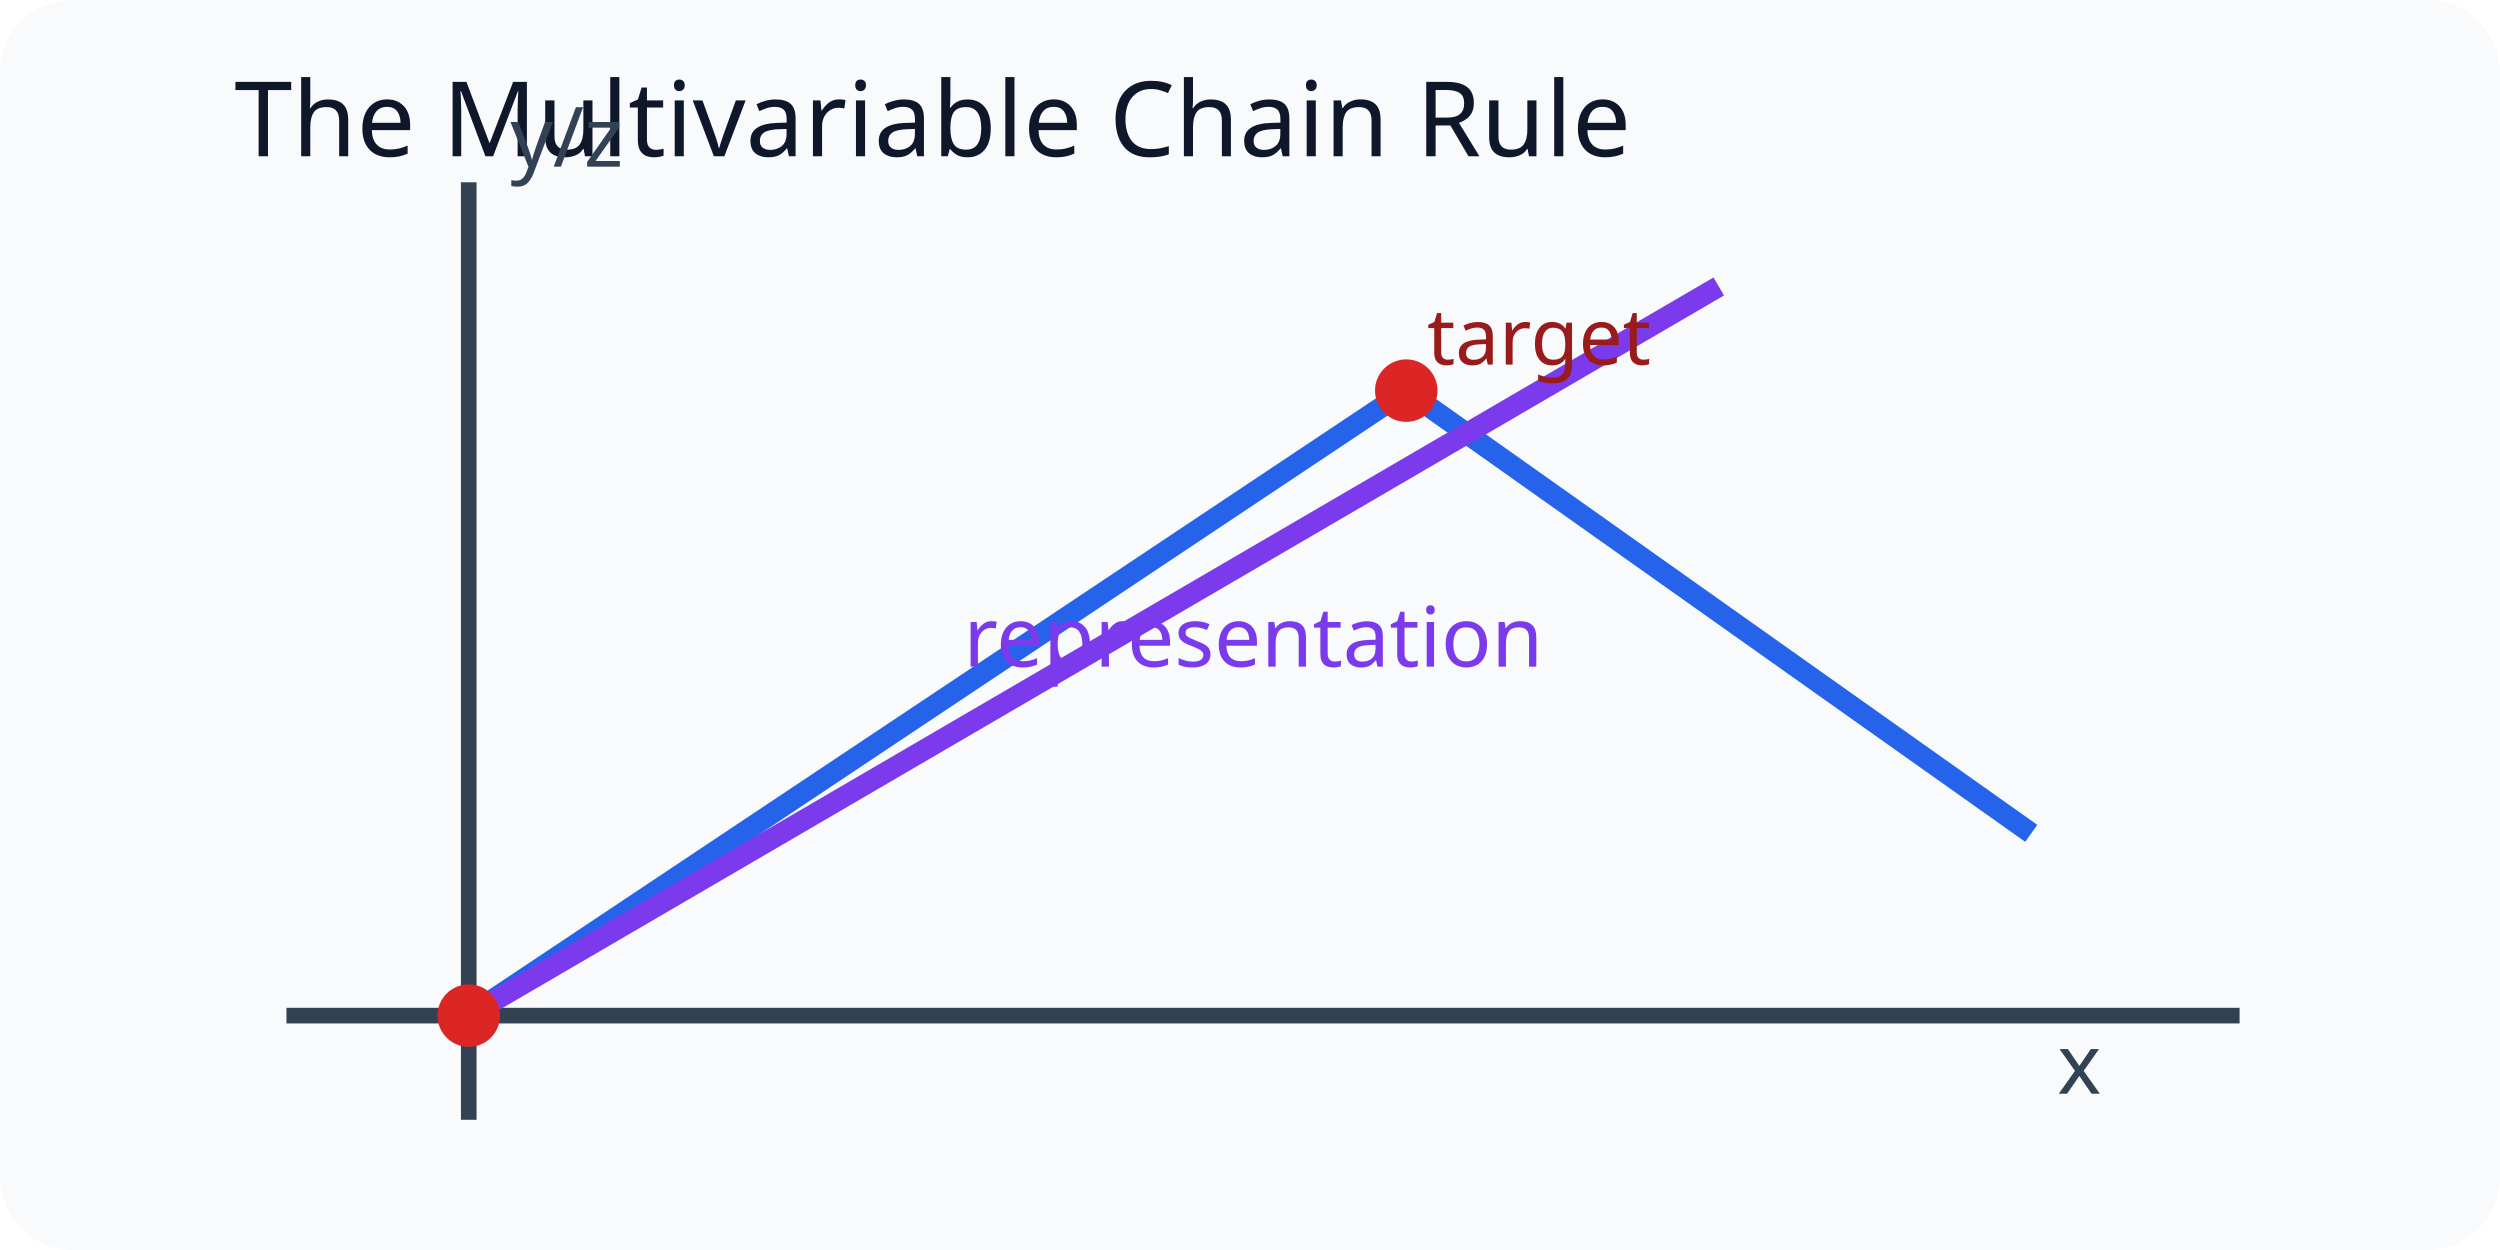
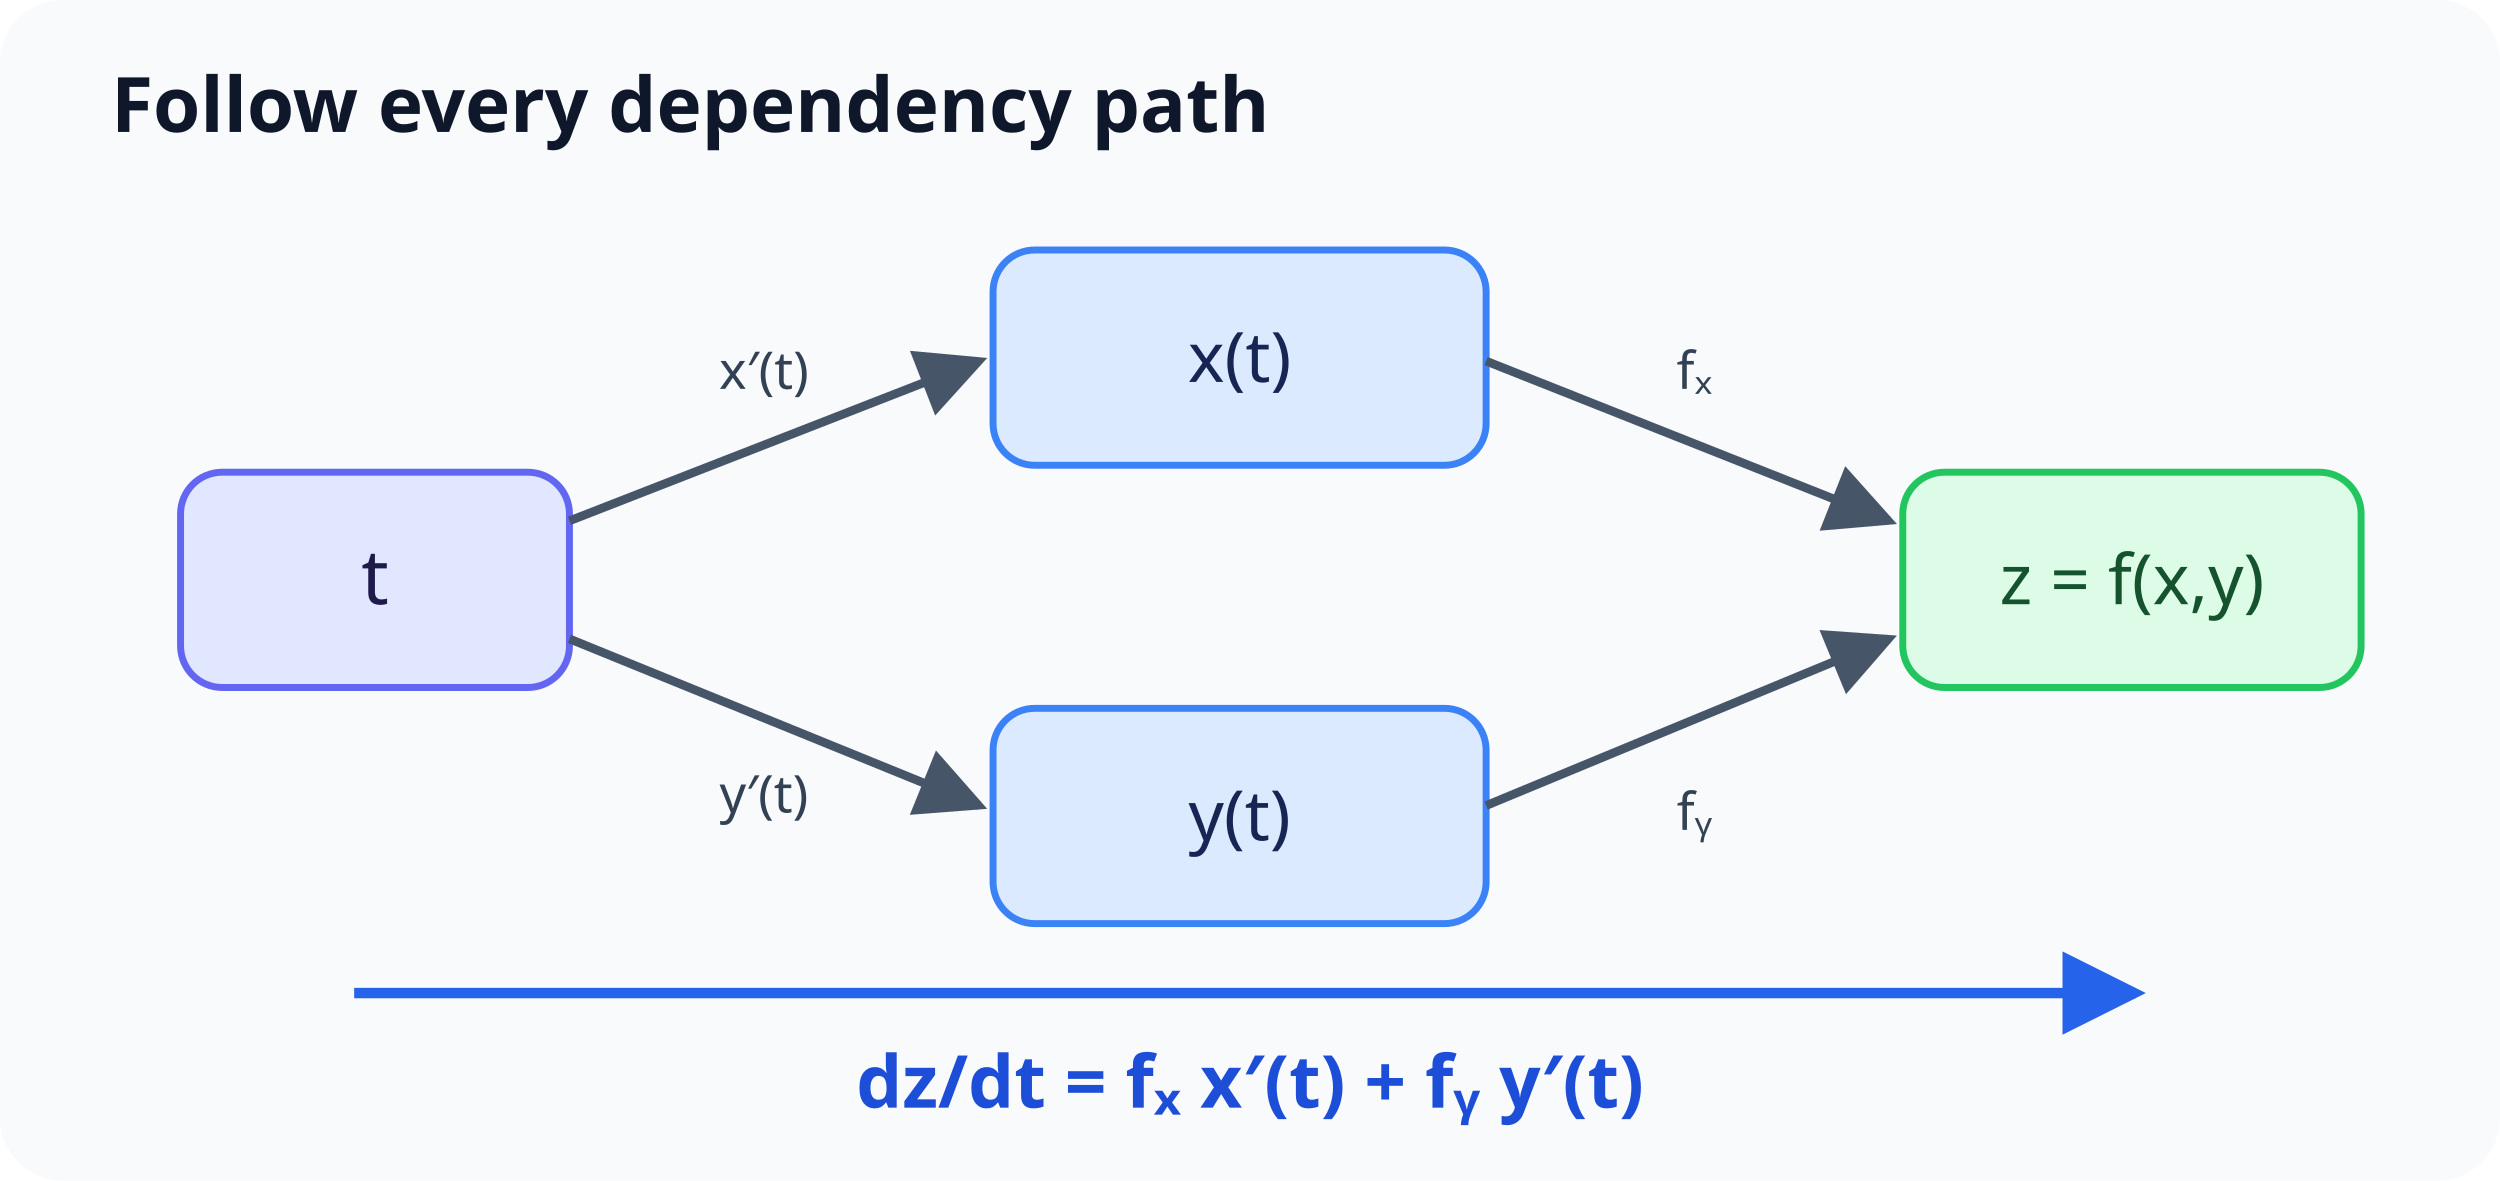
- <svg xmlns="http://www.w3.org/2000/svg" viewBox="0 0 480 240" role="img" aria-labelledby="title desc">
-   <rect width="480" height="240" rx="14" fill="#f8fafc" />
-   <path d="M55 195H430M90 215V35" stroke="#334155" stroke-width="3" />
-   <path d="M90 195L270 75L390 160" fill="none" stroke="#2563eb" stroke-width="4" />
-   <path d="M90 195L330 55" stroke="#7c3aed" stroke-width="4" />
-   <circle cx="90" cy="195" r="6" fill="#dc2626" />
-   <circle cx="270" cy="75" r="6" fill="#dc2626" />
-   <text x="45" y="30" font-family="sans-serif" font-size="20" fill="#0f172a">The Multivariable Chain Rule</text>
-   <text x="395" y="210" font-family="sans-serif" font-size="16" fill="#334155">x</text>
-   <text x="98" y="32" font-family="sans-serif" font-size="16" fill="#334155">y/z</text>
-   <text x="185" y="128" font-family="sans-serif" font-size="16" fill="#7c3aed">representation</text>
-   <text x="274" y="70" font-family="sans-serif" font-size="15" fill="#991b1b">target</text>
+ <svg xmlns="http://www.w3.org/2000/svg" viewBox="0 0 720 340" role="img" aria-labelledby="title desc">
+   <defs>
+     <marker id="arrow" markerWidth="8" markerHeight="8" refX="7" refY="4" orient="auto">
+       <path d="M0 0L8 4L0 8Z" fill="#475569" />
+     </marker>
+     <marker id="blueArrow" markerWidth="8" markerHeight="8" refX="7" refY="4" orient="auto">
+       <path d="M0 0L8 4L0 8Z" fill="#2563eb" />
+     </marker>
+   </defs>
+   <rect width="720" height="340" rx="18" fill="#f8fafc" />
+   <text x="32" y="38" font-family="sans-serif" font-size="22" font-weight="700" fill="#0f172a">Follow every dependency path</text>
+   <g font-family="sans-serif" text-anchor="middle">
+     <rect x="52" y="136" width="112" height="62" rx="12" fill="#e0e7ff" stroke="#6366f1" stroke-width="2" />
+     <text x="108" y="174" font-size="22" fill="#1e1b4b">t</text>
+     <rect x="286" y="72" width="142" height="62" rx="12" fill="#dbeafe" stroke="#3b82f6" stroke-width="2" />
+     <text x="357" y="110" font-size="20" fill="#172554">x(t)</text>
+     <rect x="286" y="204" width="142" height="62" rx="12" fill="#dbeafe" stroke="#3b82f6" stroke-width="2" />
+     <text x="357" y="242" font-size="20" fill="#172554">y(t)</text>
+     <rect x="548" y="136" width="132" height="62" rx="12" fill="#dcfce7" stroke="#22c55e" stroke-width="2" />
+     <text x="614" y="174" font-size="20" fill="#14532d">z = f(x,y)</text>
+   </g>
+   <g fill="none" stroke="#475569" stroke-width="2.5" marker-end="url(#arrow)">
+     <path d="M164 150L282 104" />
+     <path d="M164 184L282 232" />
+     <path d="M428 104L544 150" />
+     <path d="M428 232L544 184" />
+   </g>
+   <g font-family="sans-serif" font-size="15" fill="#334155" text-anchor="middle">
+     <text x="220" y="112">x′(t)</text>
+     <text x="220" y="234">y′(t)</text>
+     <text x="488" y="112">fₓ</text>
+     <text x="488" y="239">fᵧ</text>
+   </g>
+   <path d="M102 286H615" stroke="#2563eb" stroke-width="3" marker-end="url(#blueArrow)" />
+   <text x="360" y="319" text-anchor="middle" font-family="sans-serif" font-size="21" font-weight="600" fill="#1d4ed8">dz/dt = fₓ x′(t) + fᵧ y′(t)</text>
</svg>
